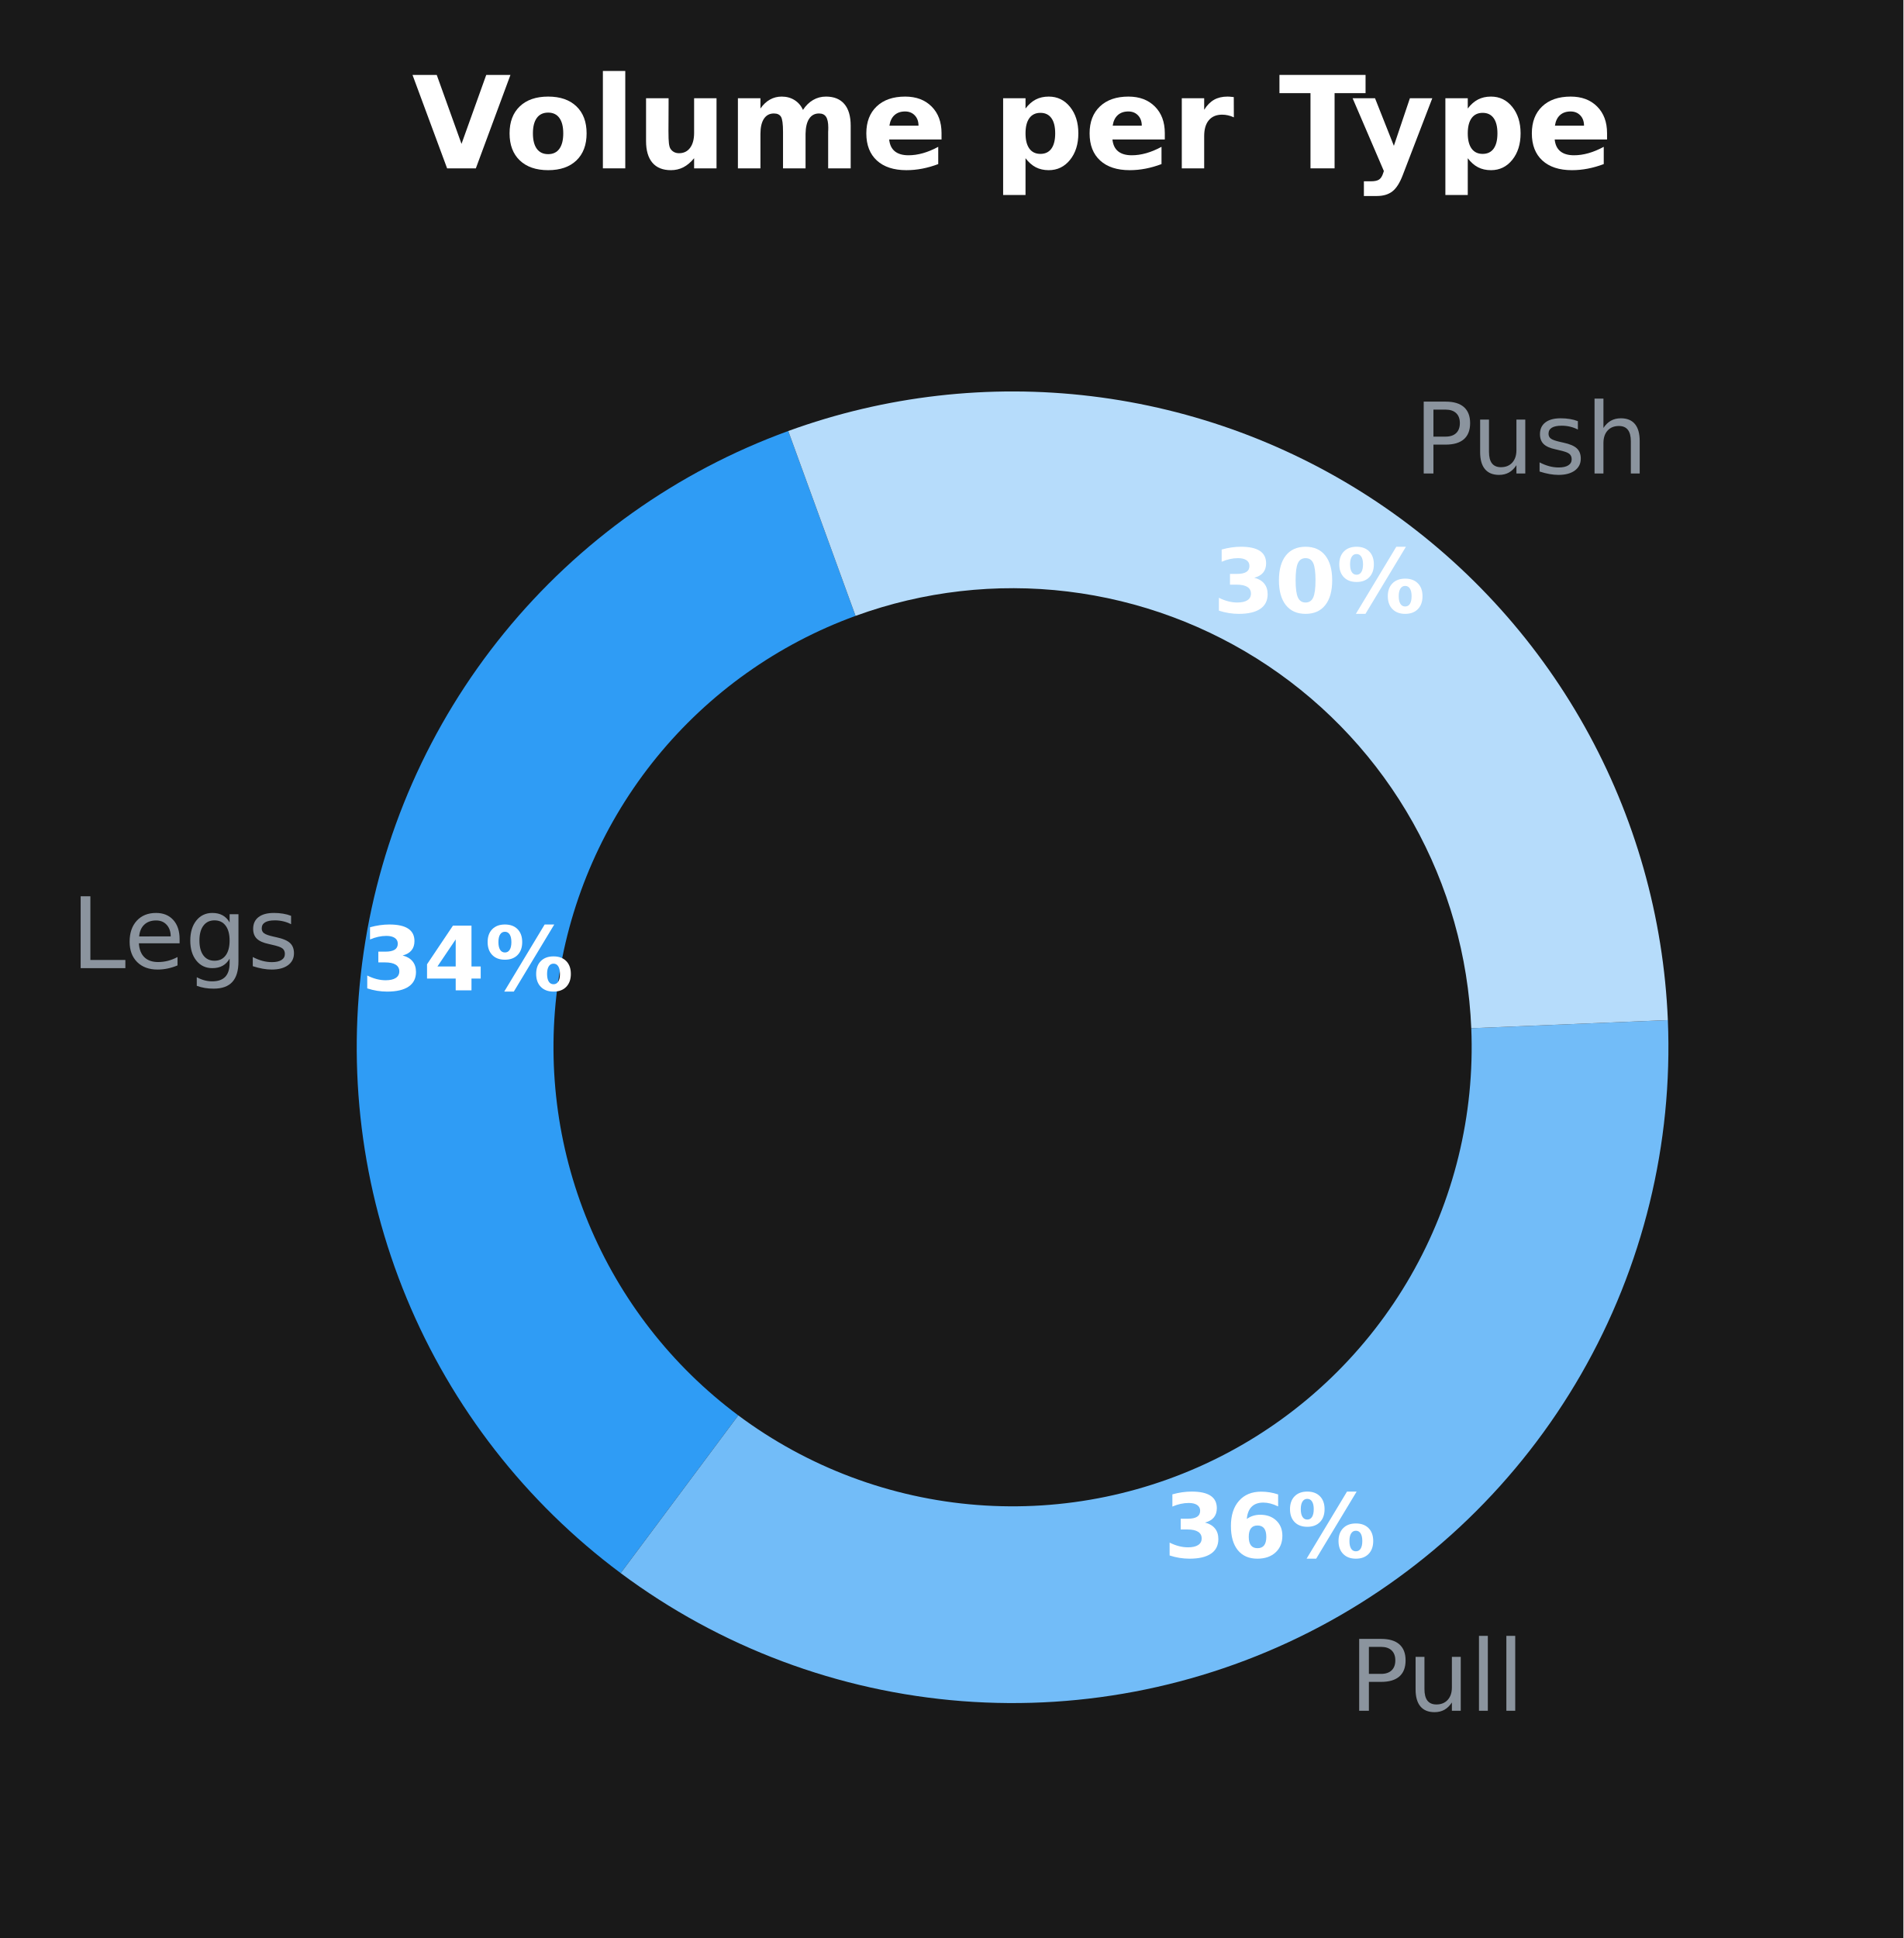
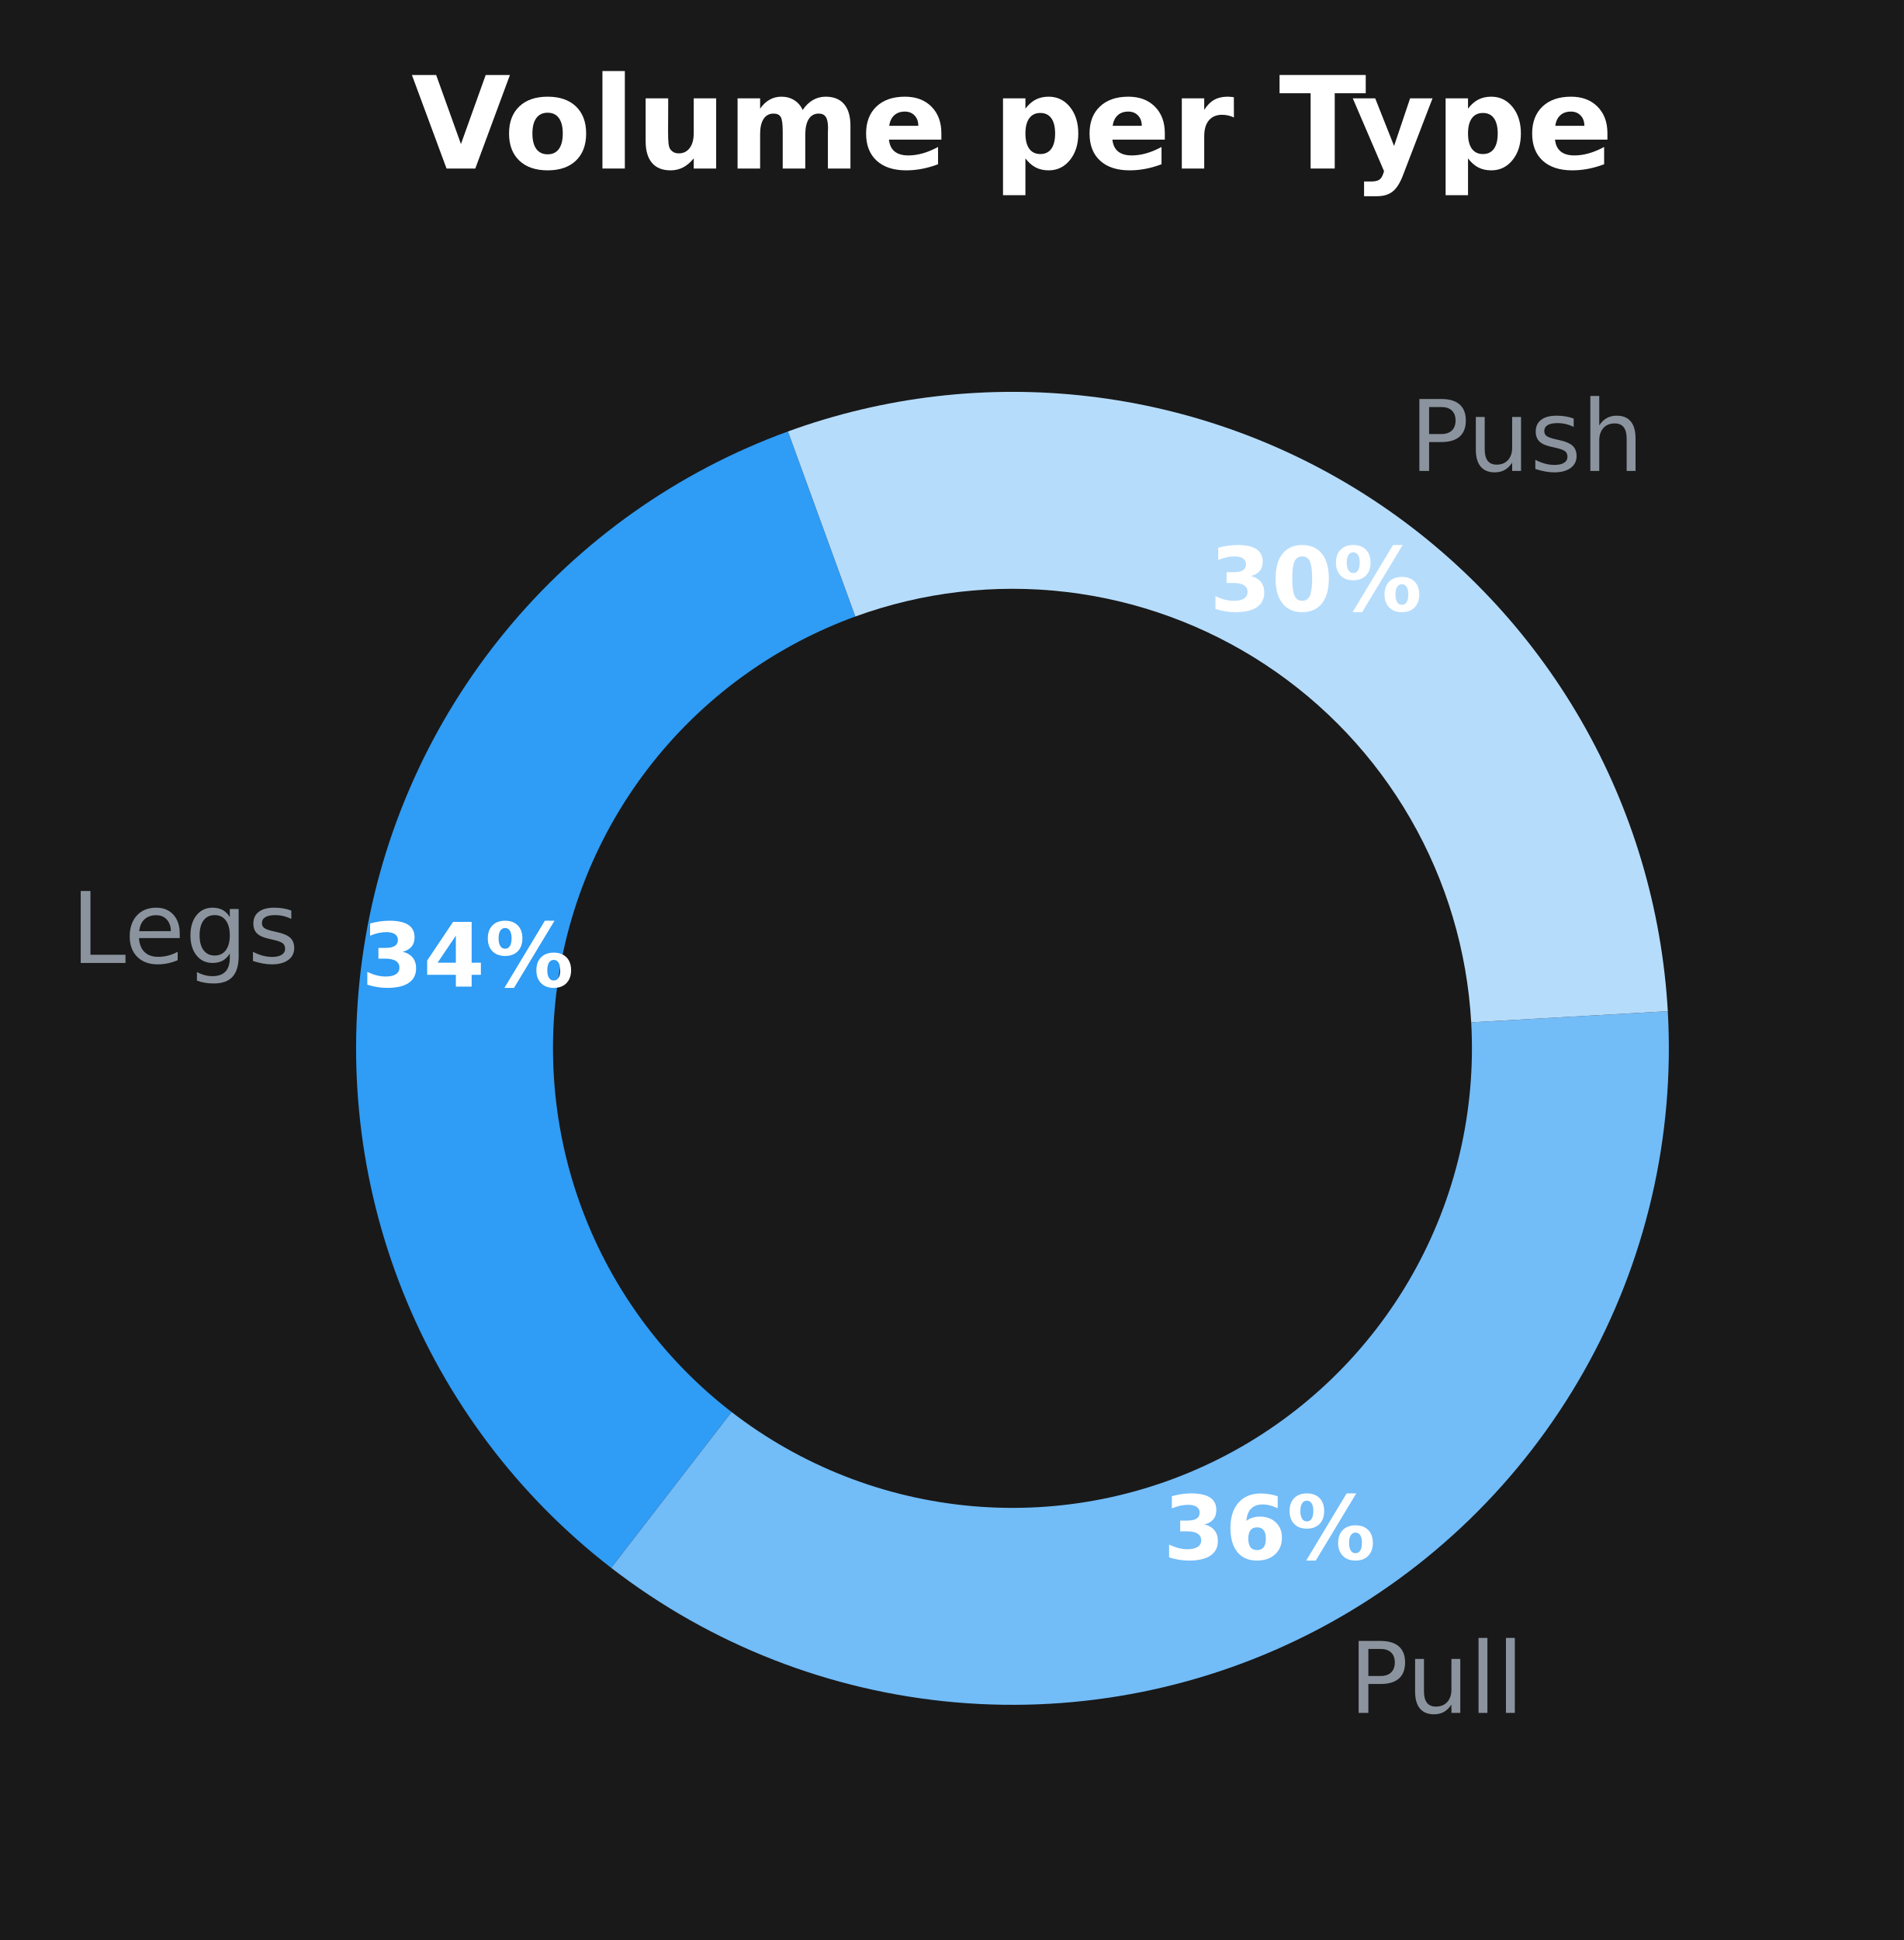
- <svg xmlns="http://www.w3.org/2000/svg" xmlns:xlink="http://www.w3.org/1999/xlink" width="193.074pt" height="196.598pt" viewBox="0 0 193.074 196.598" version="1.1">
+ <svg xmlns="http://www.w3.org/2000/svg" xmlns:xlink="http://www.w3.org/1999/xlink" width="192.979pt" height="196.598pt" viewBox="0 0 192.979 196.598" version="1.1">
  <defs>
    <style type="text/css">*{stroke-linejoin: round; stroke-linecap: butt}</style>
  </defs>
  <g id="figure_1">
    <g id="patch_1">
-       <path d="M 0 196.598  L 193.074 196.598  L 193.074 0  L 0 0  z " style="fill: #191919" />
+       <path d="M 0 196.598  L 192.979 196.598  L 192.979 0  L 0 0  z " style="fill: #191919" />
    </g>
    <g id="axes_1">
      <g id="patch_2">
-         <path d="M 79.96 43.722  C 68.681 47.827 58.72 54.909 51.138 64.214  C 43.557 73.519 38.632 84.705 36.89 96.581  C 35.148 108.457 36.651 120.585 41.241 131.676  C 45.83 142.767 53.337 152.411 62.961 159.583  L 74.887 143.58  C 68.15 138.559 62.895 131.808 59.683 124.045  C 56.47 116.281 55.418 107.791 56.637 99.478  C 57.857 91.165 61.304 83.335 66.611 76.821  C 71.918 70.308 78.891 65.35 86.786 62.477  z " style="fill: #2f9cf5" />
+         <path d="M 79.865 43.722  C 68.678 47.794 58.786 54.795 51.226 63.991  C 43.666 73.187 38.712 84.246 36.882 96.01  C 35.051 107.773 36.411 119.815 40.82 130.873  C 45.228 141.932 52.525 151.607 61.946 158.885  L 74.148 143.091  C 67.553 137.996 62.445 131.224 59.359 123.483  C 56.274 115.742 55.321 107.312 56.603 99.078  C 57.884 90.844 61.352 83.102 66.644 76.665  C 71.936 70.228 78.86 65.327 86.691 62.477  z " style="fill: #2f9cf5" />
      </g>
      <g id="patch_3">
-         <path d="M 62.961 159.583  C 73.041 167.095 85.046 171.597 97.579 172.568  C 110.112 173.538 122.668 170.936 133.783 165.065  C 144.899 159.195 154.126 150.292 160.391 139.394  C 166.656 128.495 169.705 116.041 169.184 103.482  L 149.243 104.308  C 149.608 113.1 147.473 121.818 143.088 129.447  C 138.702 137.076 132.243 143.308 124.462 147.417  C 116.681 151.527 107.893 153.348 99.12 152.669  C 90.346 151.99 81.943 148.838 74.887 143.58  z " style="fill: #72bcf8" />
+         <path d="M 61.946 158.885  C 72.039 166.683 84.165 171.416 96.872 172.517  C 109.579 173.619 122.338 171.044 133.623 165.1  C 144.908 159.155 154.249 150.09 160.527 138.987  C 166.806 127.885 169.762 115.208 169.04 102.474  L 149.114 103.603  C 149.619 112.517 147.55 121.391 143.155 129.163  C 138.76 136.934 132.221 143.28 124.322 147.441  C 116.423 151.602 107.491 153.405 98.596 152.634  C 89.701 151.862 81.213 148.549 74.148 143.091  z " style="fill: #72bcf8" />
      </g>
      <g id="patch_4">
-         <path d="M 169.184 103.482  C 168.751 93.029 165.858 82.825 160.741 73.7  C 155.625 64.575 148.427 56.784 139.735 50.962  C 131.043 45.141 121.099 41.451 110.713 40.193  C 100.328 38.935 89.79 40.144 79.96 43.722  L 86.786 62.477  C 93.667 59.972 101.043 59.126 108.313 60.006  C 115.583 60.887 122.544 63.47 128.629 67.545  C 134.713 71.62 139.751 77.074 143.333 83.461  C 146.915 89.849 148.94 96.992 149.243 104.308  z " style="fill: #b6dcfb" />
+         <path d="M 169.04 102.474  C 168.453 92.115 165.45 82.034 160.273 73.042  C 155.095 64.05 147.885 56.392 139.22 50.683  C 130.555 44.975 120.674 41.372 110.368 40.163  C 100.062 38.954 89.615 40.173 79.865 43.722  L 86.691 62.477  C 93.516 59.993 100.829 59.139 108.043 59.985  C 115.257 60.831 122.174 63.354 128.24 67.35  C 134.305 71.346 139.352 76.706 142.976 83.001  C 146.601 89.295 148.703 96.352 149.114 103.603  z " style="fill: #b6dcfb" />
      </g>
      <g id="matplotlib.axis_1" />
      <g id="matplotlib.axis_2" />
      <g id="text_1">
-         <g style="fill: #8b949e" transform="translate(7.2 98.21277) scale(0.1 -0.1)">
+         <g style="fill: #8b949e" transform="translate(7.2 97.58446) scale(0.1 -0.1)">
          <defs>
            <path id="DejaVuSans-2f" d="M 628 4666  L 1259 4666  L 1259 531  L 3531 531  L 3531 0  L 628 0  L 628 4666  z " transform="scale(0.015625)" />
            <path id="DejaVuSans-48" d="M 3597 1894  L 3597 1613  L 953 1613  Q 991 1019 1311 708  Q 1631 397 2203 397  Q 2534 397 2845 478  Q 3156 559 3463 722  L 3463 178  Q 3153 47 2828 -22  Q 2503 -91 2169 -91  Q 1331 -91 842 396  Q 353 884 353 1716  Q 353 2575 817 3079  Q 1281 3584 2069 3584  Q 2775 3584 3186 3129  Q 3597 2675 3597 1894  z M 3022 2063  Q 3016 2534 2758 2815  Q 2500 3097 2075 3097  Q 1594 3097 1305 2825  Q 1016 2553 972 2059  L 3022 2063  z " transform="scale(0.015625)" />
            <path id="DejaVuSans-4a" d="M 2906 1791  Q 2906 2416 2648 2759  Q 2391 3103 1925 3103  Q 1463 3103 1205 2759  Q 947 2416 947 1791  Q 947 1169 1205 825  Q 1463 481 1925 481  Q 2391 481 2648 825  Q 2906 1169 2906 1791  z M 3481 434  Q 3481 -459 3084 -895  Q 2688 -1331 1869 -1331  Q 1566 -1331 1297 -1286  Q 1028 -1241 775 -1147  L 775 -588  Q 1028 -725 1275 -790  Q 1522 -856 1778 -856  Q 2344 -856 2625 -561  Q 2906 -266 2906 331  L 2906 616  Q 2728 306 2450 153  Q 2172 0 1784 0  Q 1141 0 747 490  Q 353 981 353 1791  Q 353 2603 747 3093  Q 1141 3584 1784 3584  Q 2172 3584 2450 3431  Q 2728 3278 2906 2969  L 2906 3500  L 3481 3500  L 3481 434  z " transform="scale(0.015625)" />
            <path id="DejaVuSans-56" d="M 2834 3397  L 2834 2853  Q 2591 2978 2328 3040  Q 2066 3103 1784 3103  Q 1356 3103 1142 2972  Q 928 2841 928 2578  Q 928 2378 1081 2264  Q 1234 2150 1697 2047  L 1894 2003  Q 2506 1872 2764 1633  Q 3022 1394 3022 966  Q 3022 478 2636 193  Q 2250 -91 1575 -91  Q 1294 -91 989 -36  Q 684 19 347 128  L 347 722  Q 666 556 975 473  Q 1284 391 1588 391  Q 1994 391 2212 530  Q 2431 669 2431 922  Q 2431 1156 2273 1281  Q 2116 1406 1581 1522  L 1381 1569  Q 847 1681 609 1914  Q 372 2147 372 2553  Q 372 3047 722 3315  Q 1072 3584 1716 3584  Q 2034 3584 2315 3537  Q 2597 3491 2834 3397  z " transform="scale(0.015625)" />
          </defs>
          <use xlink:href="#DejaVuSans-2f" />
          <use xlink:href="#DejaVuSans-48" transform="translate(53.96875 0)" />
          <use xlink:href="#DejaVuSans-4a" transform="translate(115.5 0)" />
          <use xlink:href="#DejaVuSans-56" transform="translate(178.9844 0)" />
        </g>
      </g>
      <g id="text_2">
-         <g style="fill: #8b949e" transform="translate(136.8902 173.546) scale(0.1 -0.1)">
+         <g style="fill: #8b949e" transform="translate(136.7237 173.5837) scale(0.1 -0.1)">
          <defs>
            <path id="DejaVuSans-33" d="M 1259 4147  L 1259 2394  L 2053 2394  Q 2494 2394 2734 2622  Q 2975 2850 2975 3272  Q 2975 3691 2734 3919  Q 2494 4147 2053 4147  L 1259 4147  z M 628 4666  L 2053 4666  Q 2838 4666 3239 4311  Q 3641 3956 3641 3272  Q 3641 2581 3239 2228  Q 2838 1875 2053 1875  L 1259 1875  L 1259 0  L 628 0  L 628 4666  z " transform="scale(0.015625)" />
            <path id="DejaVuSans-58" d="M 544 1381  L 544 3500  L 1119 3500  L 1119 1403  Q 1119 906 1312 657  Q 1506 409 1894 409  Q 2359 409 2629 706  Q 2900 1003 2900 1516  L 2900 3500  L 3475 3500  L 3475 0  L 2900 0  L 2900 538  Q 2691 219 2414 64  Q 2138 -91 1772 -91  Q 1169 -91 856 284  Q 544 659 544 1381  z M 1991 3584  L 1991 3584  z " transform="scale(0.015625)" />
            <path id="DejaVuSans-4f" d="M 603 4863  L 1178 4863  L 1178 0  L 603 0  L 603 4863  z " transform="scale(0.015625)" />
          </defs>
          <use xlink:href="#DejaVuSans-33" />
          <use xlink:href="#DejaVuSans-58" transform="translate(58.54688 0)" />
          <use xlink:href="#DejaVuSans-4f" transform="translate(121.9219 0)" />
          <use xlink:href="#DejaVuSans-4f" transform="translate(149.7031 0)" />
        </g>
      </g>
      <g id="text_3">
-         <g style="fill: #8b949e" transform="translate(143.4371 48.03293) scale(0.1 -0.1)">
+         <g style="fill: #8b949e" transform="translate(142.8802 47.72604) scale(0.1 -0.1)">
          <defs>
            <path id="DejaVuSans-4b" d="M 3513 2113  L 3513 0  L 2938 0  L 2938 2094  Q 2938 2591 2744 2837  Q 2550 3084 2163 3084  Q 1697 3084 1428 2787  Q 1159 2491 1159 1978  L 1159 0  L 581 0  L 581 4863  L 1159 4863  L 1159 2956  Q 1366 3272 1645 3428  Q 1925 3584 2291 3584  Q 2894 3584 3203 3211  Q 3513 2838 3513 2113  z " transform="scale(0.015625)" />
          </defs>
          <use xlink:href="#DejaVuSans-33" />
          <use xlink:href="#DejaVuSans-58" transform="translate(58.54688 0)" />
          <use xlink:href="#DejaVuSans-56" transform="translate(121.9219 0)" />
          <use xlink:href="#DejaVuSans-4b" transform="translate(174.0156 0)" />
        </g>
      </g>
      <g id="text_4">
-         <g style="fill: #ffffff" transform="translate(36.65071 100.4639) scale(0.09 -0.09)">
+         <g style="fill: #ffffff" transform="translate(36.62827 99.98406) scale(0.09 -0.09)">
          <defs>
            <path id="DejaVuSans-Bold-16" d="M 2981 2516  Q 3453 2394 3698 2092  Q 3944 1791 3944 1325  Q 3944 631 3412 270  Q 2881 -91 1863 -91  Q 1503 -91 1142 -33  Q 781 25 428 141  L 428 1069  Q 766 900 1098 814  Q 1431 728 1753 728  Q 2231 728 2486 893  Q 2741 1059 2741 1369  Q 2741 1688 2480 1852  Q 2219 2016 1709 2016  L 1228 2016  L 1228 2791  L 1734 2791  Q 2188 2791 2409 2933  Q 2631 3075 2631 3366  Q 2631 3634 2415 3781  Q 2200 3928 1806 3928  Q 1516 3928 1219 3862  Q 922 3797 628 3669  L 628 4550  Q 984 4650 1334 4700  Q 1684 4750 2022 4750  Q 2931 4750 3382 4451  Q 3834 4153 3834 3553  Q 3834 3144 3618 2883  Q 3403 2622 2981 2516  z " transform="scale(0.015625)" />
            <path id="DejaVuSans-Bold-17" d="M 2356 3675  L 1038 1722  L 2356 1722  L 2356 3675  z M 2156 4666  L 3494 4666  L 3494 1722  L 4159 1722  L 4159 850  L 3494 850  L 3494 0  L 2356 0  L 2356 850  L 288 850  L 288 1881  L 2156 4666  z " transform="scale(0.015625)" />
            <path id="DejaVuSans-Bold-8" d="M 4959 1925  Q 4738 1925 4616 1733  Q 4494 1541 4494 1184  Q 4494 825 4614 633  Q 4734 441 4959 441  Q 5184 441 5303 633  Q 5422 825 5422 1184  Q 5422 1541 5301 1733  Q 5181 1925 4959 1925  z M 4959 2450  Q 5541 2450 5875 2112  Q 6209 1775 6209 1184  Q 6209 594 5875 251  Q 5541 -91 4959 -91  Q 4378 -91 4042 251  Q 3706 594 3706 1184  Q 3706 1772 4042 2111  Q 4378 2450 4959 2450  z M 2094 -91  L 1403 -91  L 4319 4750  L 5013 4750  L 2094 -91  z M 1453 4750  Q 2034 4750 2367 4411  Q 2700 4072 2700 3481  Q 2700 2891 2367 2550  Q 2034 2209 1453 2209  Q 872 2209 539 2550  Q 206 2891 206 3481  Q 206 4072 539 4411  Q 872 4750 1453 4750  z M 1453 4225  Q 1228 4225 1106 4031  Q 984 3838 984 3481  Q 984 3122 1106 2926  Q 1228 2731 1453 2731  Q 1678 2731 1798 2926  Q 1919 3122 1919 3481  Q 1919 3838 1797 4031  Q 1675 4225 1453 4225  z " transform="scale(0.015625)" />
          </defs>
          <use xlink:href="#DejaVuSans-Bold-16" />
          <use xlink:href="#DejaVuSans-Bold-17" transform="translate(69.57812 0)" />
          <use xlink:href="#DejaVuSans-Bold-8" transform="translate(139.1562 0)" />
        </g>
      </g>
      <g id="text_5">
-         <g style="fill: #ffffff" transform="translate(118.0409 157.9908) scale(0.09 -0.09)">
+         <g style="fill: #ffffff" transform="translate(117.8913 158.0196) scale(0.09 -0.09)">
          <defs>
            <path id="DejaVuSans-Bold-19" d="M 2316 2303  Q 2000 2303 1842 2098  Q 1684 1894 1684 1484  Q 1684 1075 1842 870  Q 2000 666 2316 666  Q 2634 666 2792 870  Q 2950 1075 2950 1484  Q 2950 1894 2792 2098  Q 2634 2303 2316 2303  z M 3803 4544  L 3803 3681  Q 3506 3822 3243 3889  Q 2981 3956 2731 3956  Q 2194 3956 1894 3657  Q 1594 3359 1544 2772  Q 1750 2925 1990 3001  Q 2231 3078 2516 3078  Q 3231 3078 3670 2659  Q 4109 2241 4109 1563  Q 4109 813 3618 361  Q 3128 -91 2303 -91  Q 1394 -91 895 523  Q 397 1138 397 2266  Q 397 3422 980 4083  Q 1563 4744 2578 4744  Q 2900 4744 3203 4694  Q 3506 4644 3803 4544  z " transform="scale(0.015625)" />
          </defs>
          <use xlink:href="#DejaVuSans-Bold-16" />
          <use xlink:href="#DejaVuSans-Bold-19" transform="translate(69.57812 0)" />
          <use xlink:href="#DejaVuSans-Bold-8" transform="translate(139.1562 0)" />
        </g>
      </g>
      <g id="text_6">
-         <g style="fill: #ffffff" transform="translate(123.0404 62.14441) scale(0.09 -0.09)">
+         <g style="fill: #ffffff" transform="translate(122.5926 61.91006) scale(0.09 -0.09)">
          <defs>
            <path id="DejaVuSans-Bold-13" d="M 2944 2338  Q 2944 3213 2780 3570  Q 2616 3928 2228 3928  Q 1841 3928 1675 3570  Q 1509 3213 1509 2338  Q 1509 1453 1675 1090  Q 1841 728 2228 728  Q 2613 728 2778 1090  Q 2944 1453 2944 2338  z M 4147 2328  Q 4147 1169 3647 539  Q 3147 -91 2228 -91  Q 1306 -91 806 539  Q 306 1169 306 2328  Q 306 3491 806 4120  Q 1306 4750 2228 4750  Q 3147 4750 3647 4120  Q 4147 3491 4147 2328  z " transform="scale(0.015625)" />
          </defs>
          <use xlink:href="#DejaVuSans-Bold-16" />
          <use xlink:href="#DejaVuSans-Bold-13" transform="translate(69.57812 0)" />
          <use xlink:href="#DejaVuSans-Bold-8" transform="translate(139.1562 0)" />
        </g>
      </g>
      <g id="text_7">
-         <g style="fill: #ffffff" transform="translate(41.78108 17.07797) scale(0.13 -0.13)">
+         <g style="fill: #ffffff" transform="translate(41.68611 17.07797) scale(0.13 -0.13)">
          <defs>
            <path id="DejaVuSans-Bold-39" d="M 31 4666  L 1241 4666  L 2478 1222  L 3713 4666  L 4922 4666  L 3194 0  L 1759 0  L 31 4666  z " transform="scale(0.015625)" />
            <path id="DejaVuSans-Bold-52" d="M 2203 2784  Q 1831 2784 1636 2517  Q 1441 2250 1441 1747  Q 1441 1244 1636 976  Q 1831 709 2203 709  Q 2569 709 2762 976  Q 2956 1244 2956 1747  Q 2956 2250 2762 2517  Q 2569 2784 2203 2784  z M 2203 3584  Q 3106 3584 3614 3096  Q 4122 2609 4122 1747  Q 4122 884 3614 396  Q 3106 -91 2203 -91  Q 1297 -91 786 396  Q 275 884 275 1747  Q 275 2609 786 3096  Q 1297 3584 2203 3584  z " transform="scale(0.015625)" />
            <path id="DejaVuSans-Bold-4f" d="M 538 4863  L 1656 4863  L 1656 0  L 538 0  L 538 4863  z " transform="scale(0.015625)" />
            <path id="DejaVuSans-Bold-58" d="M 500 1363  L 500 3500  L 1625 3500  L 1625 3150  Q 1625 2866 1622 2436  Q 1619 2006 1619 1863  Q 1619 1441 1641 1255  Q 1663 1069 1716 984  Q 1784 875 1895 815  Q 2006 756 2150 756  Q 2500 756 2700 1025  Q 2900 1294 2900 1772  L 2900 3500  L 4019 3500  L 4019 0  L 2900 0  L 2900 506  Q 2647 200 2364 54  Q 2081 -91 1741 -91  Q 1134 -91 817 281  Q 500 653 500 1363  z " transform="scale(0.015625)" />
            <path id="DejaVuSans-Bold-50" d="M 3781 2919  Q 3994 3244 4286 3414  Q 4578 3584 4928 3584  Q 5531 3584 5847 3212  Q 6163 2841 6163 2131  L 6163 0  L 5038 0  L 5038 1825  Q 5041 1866 5042 1909  Q 5044 1953 5044 2034  Q 5044 2406 4934 2573  Q 4825 2741 4581 2741  Q 4263 2741 4089 2478  Q 3916 2216 3909 1719  L 3909 0  L 2784 0  L 2784 1825  Q 2784 2406 2684 2573  Q 2584 2741 2328 2741  Q 2006 2741 1831 2477  Q 1656 2213 1656 1722  L 1656 0  L 531 0  L 531 3500  L 1656 3500  L 1656 2988  Q 1863 3284 2130 3434  Q 2397 3584 2719 3584  Q 3081 3584 3359 3409  Q 3638 3234 3781 2919  z " transform="scale(0.015625)" />
            <path id="DejaVuSans-Bold-48" d="M 4031 1759  L 4031 1441  L 1416 1441  Q 1456 1047 1700 850  Q 1944 653 2381 653  Q 2734 653 3104 758  Q 3475 863 3866 1075  L 3866 213  Q 3469 63 3072 -14  Q 2675 -91 2278 -91  Q 1328 -91 801 392  Q 275 875 275 1747  Q 275 2603 792 3093  Q 1309 3584 2216 3584  Q 3041 3584 3536 3087  Q 4031 2591 4031 1759  z M 2881 2131  Q 2881 2450 2695 2645  Q 2509 2841 2209 2841  Q 1884 2841 1681 2658  Q 1478 2475 1428 2131  L 2881 2131  z " transform="scale(0.015625)" />
            <path id="DejaVuSans-Bold-3" transform="scale(0.015625)" />
            <path id="DejaVuSans-Bold-53" d="M 1656 506  L 1656 -1331  L 538 -1331  L 538 3500  L 1656 3500  L 1656 2988  Q 1888 3294 2169 3439  Q 2450 3584 2816 3584  Q 3463 3584 3878 3070  Q 4294 2556 4294 1747  Q 4294 938 3878 423  Q 3463 -91 2816 -91  Q 2450 -91 2169 54  Q 1888 200 1656 506  z M 2400 2772  Q 2041 2772 1848 2508  Q 1656 2244 1656 1747  Q 1656 1250 1848 986  Q 2041 722 2400 722  Q 2759 722 2948 984  Q 3138 1247 3138 1747  Q 3138 2247 2948 2509  Q 2759 2772 2400 2772  z " transform="scale(0.015625)" />
            <path id="DejaVuSans-Bold-55" d="M 3138 2547  Q 2991 2616 2845 2648  Q 2700 2681 2553 2681  Q 2122 2681 1889 2404  Q 1656 2128 1656 1613  L 1656 0  L 538 0  L 538 3500  L 1656 3500  L 1656 2925  Q 1872 3269 2151 3426  Q 2431 3584 2822 3584  Q 2878 3584 2943 3579  Q 3009 3575 3134 3559  L 3138 2547  z " transform="scale(0.015625)" />
            <path id="DejaVuSans-Bold-37" d="M 31 4666  L 4331 4666  L 4331 3756  L 2784 3756  L 2784 0  L 1581 0  L 1581 3756  L 31 3756  L 31 4666  z " transform="scale(0.015625)" />
            <path id="DejaVuSans-Bold-5c" d="M 78 3500  L 1197 3500  L 2138 1125  L 2938 3500  L 4056 3500  L 2584 -331  Q 2363 -916 2067 -1148  Q 1772 -1381 1288 -1381  L 641 -1381  L 641 -647  L 991 -647  Q 1275 -647 1404 -556  Q 1534 -466 1606 -231  L 1638 -134  L 78 3500  z " transform="scale(0.015625)" />
          </defs>
          <use xlink:href="#DejaVuSans-Bold-39" />
          <use xlink:href="#DejaVuSans-Bold-52" transform="translate(71.92188 0)" />
          <use xlink:href="#DejaVuSans-Bold-4f" transform="translate(140.625 0)" />
          <use xlink:href="#DejaVuSans-Bold-58" transform="translate(174.9062 0)" />
          <use xlink:href="#DejaVuSans-Bold-50" transform="translate(246.0938 0)" />
          <use xlink:href="#DejaVuSans-Bold-48" transform="translate(350.2969 0)" />
          <use xlink:href="#DejaVuSans-Bold-3" transform="translate(418.125 0)" />
          <use xlink:href="#DejaVuSans-Bold-53" transform="translate(452.9375 0)" />
          <use xlink:href="#DejaVuSans-Bold-48" transform="translate(524.5156 0)" />
          <use xlink:href="#DejaVuSans-Bold-55" transform="translate(592.3438 0)" />
          <use xlink:href="#DejaVuSans-Bold-3" transform="translate(641.6562 0)" />
          <use xlink:href="#DejaVuSans-Bold-37" transform="translate(676.4688 0)" />
          <use xlink:href="#DejaVuSans-Bold-5c" transform="translate(732.8281 0)" />
          <use xlink:href="#DejaVuSans-Bold-53" transform="translate(798.0156 0)" />
          <use xlink:href="#DejaVuSans-Bold-48" transform="translate(869.5938 0)" />
        </g>
      </g>
    </g>
  </g>
</svg>
